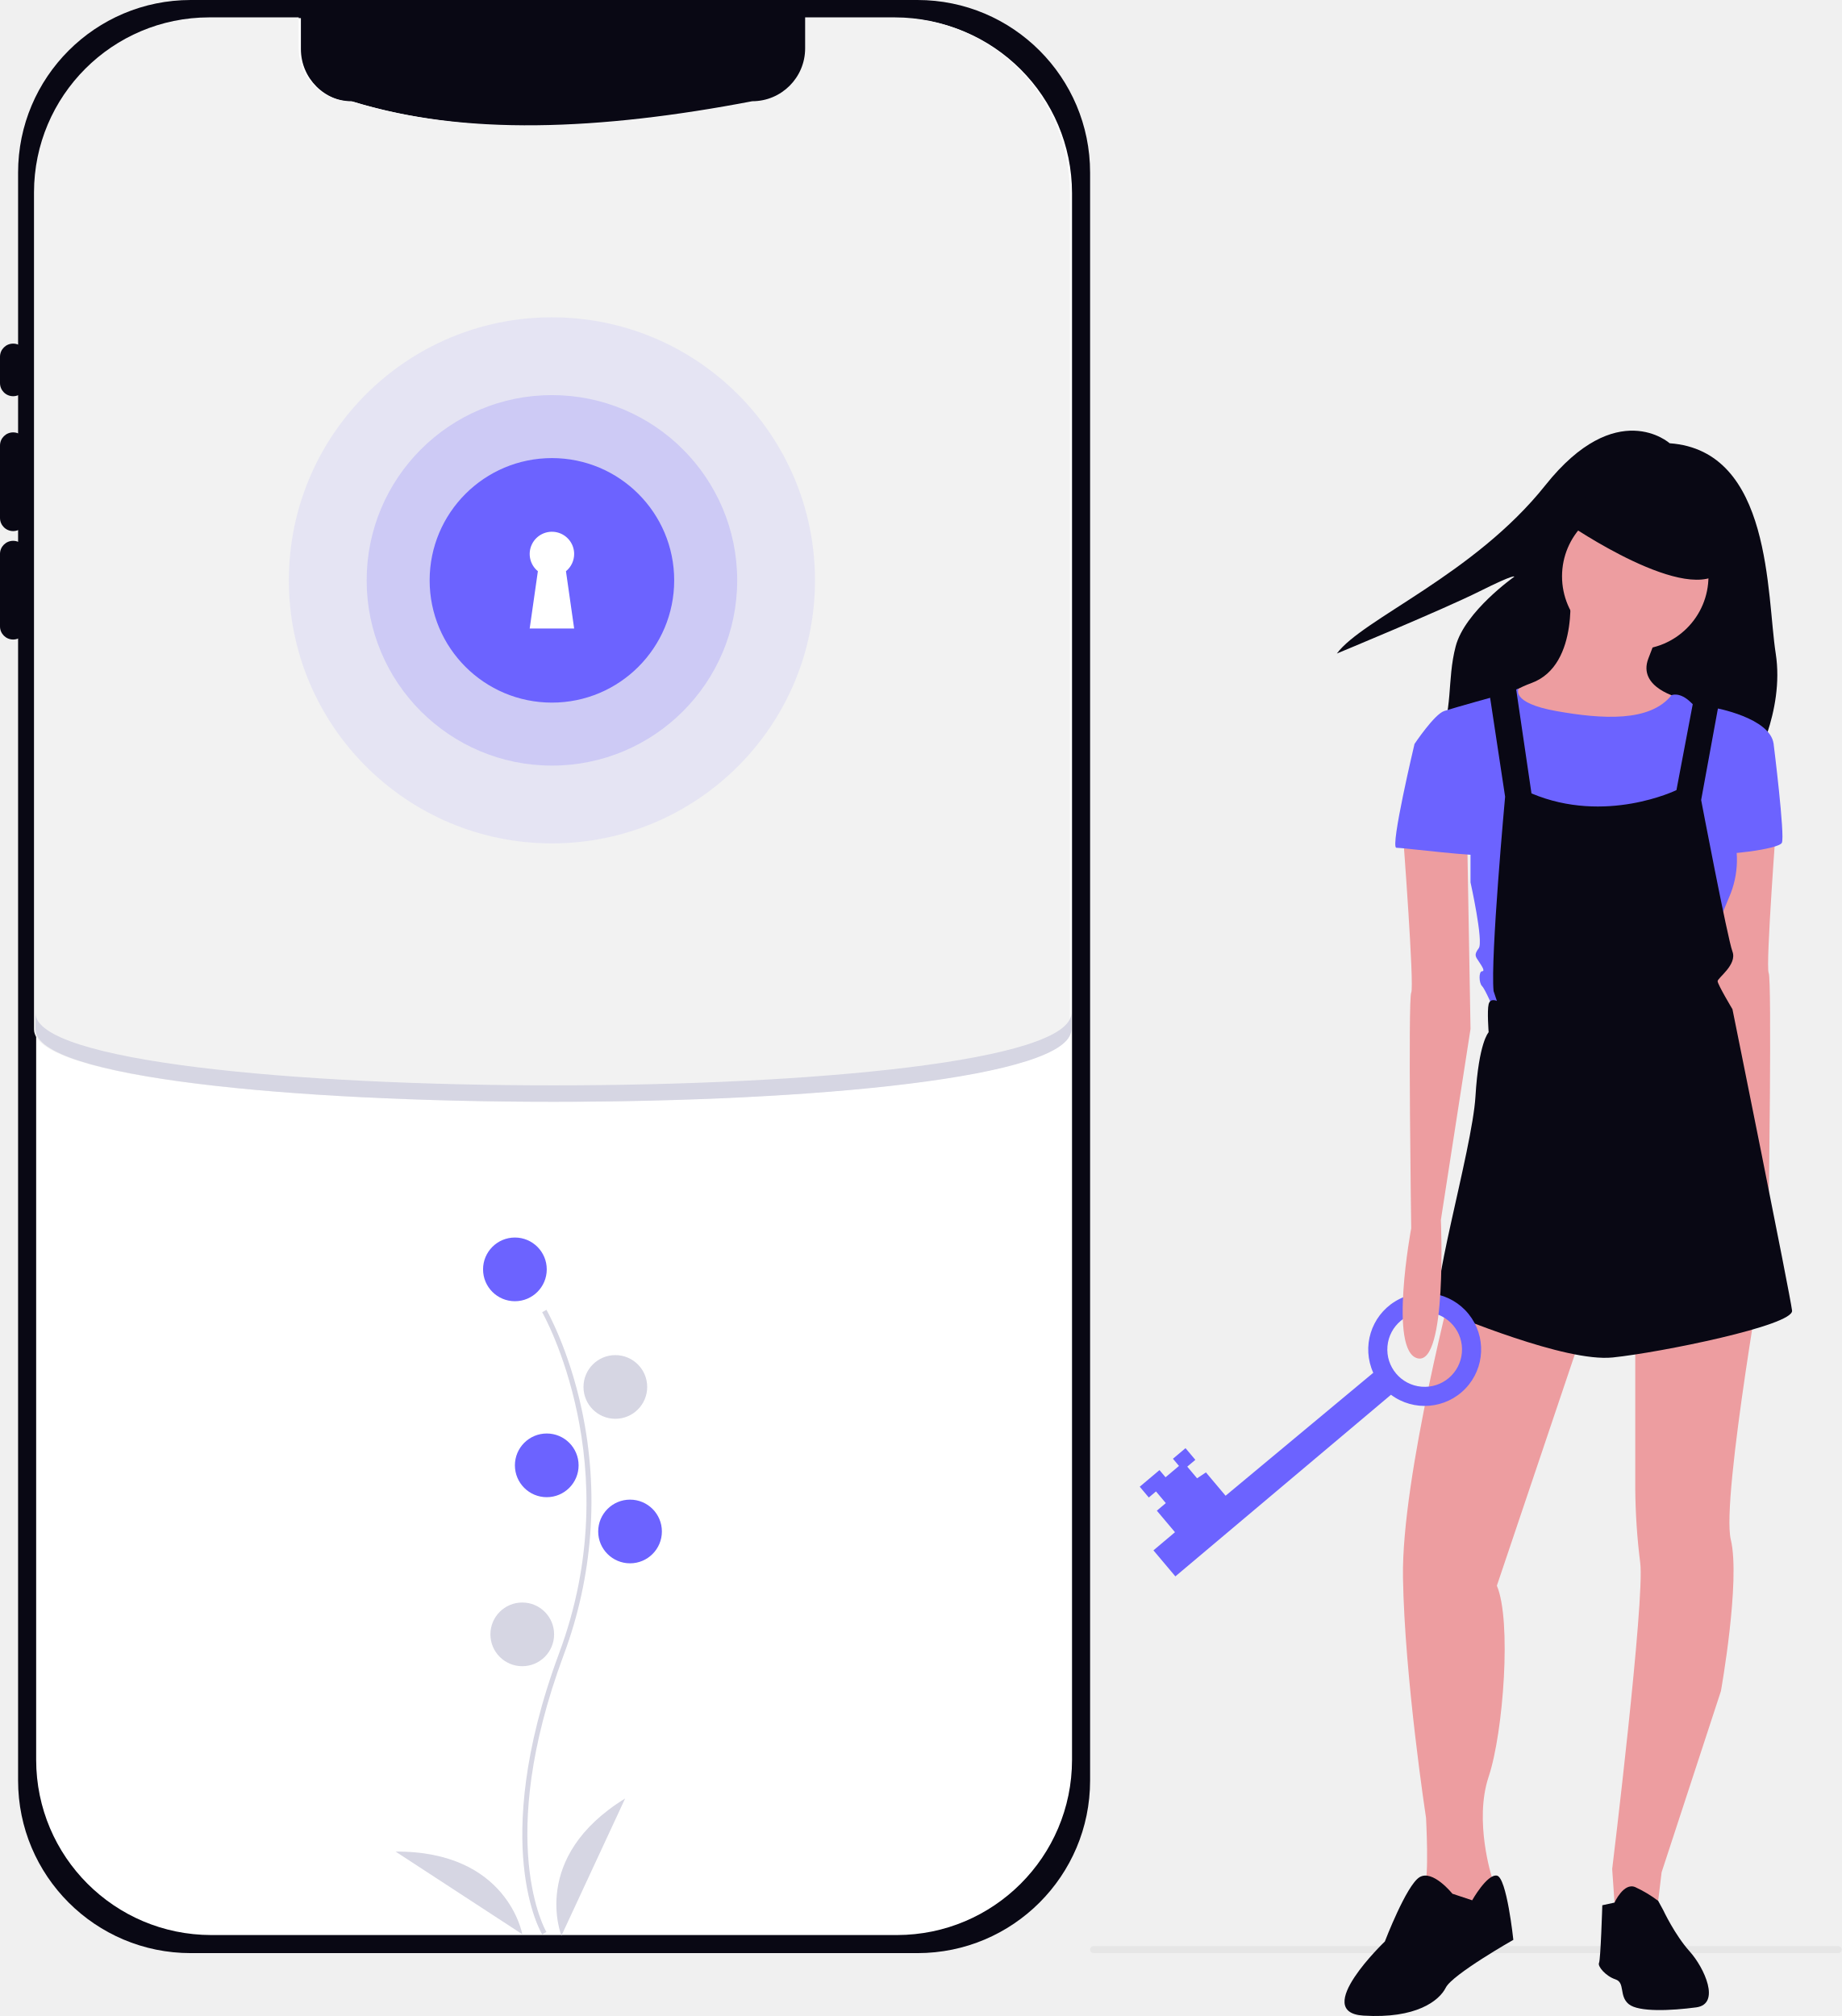
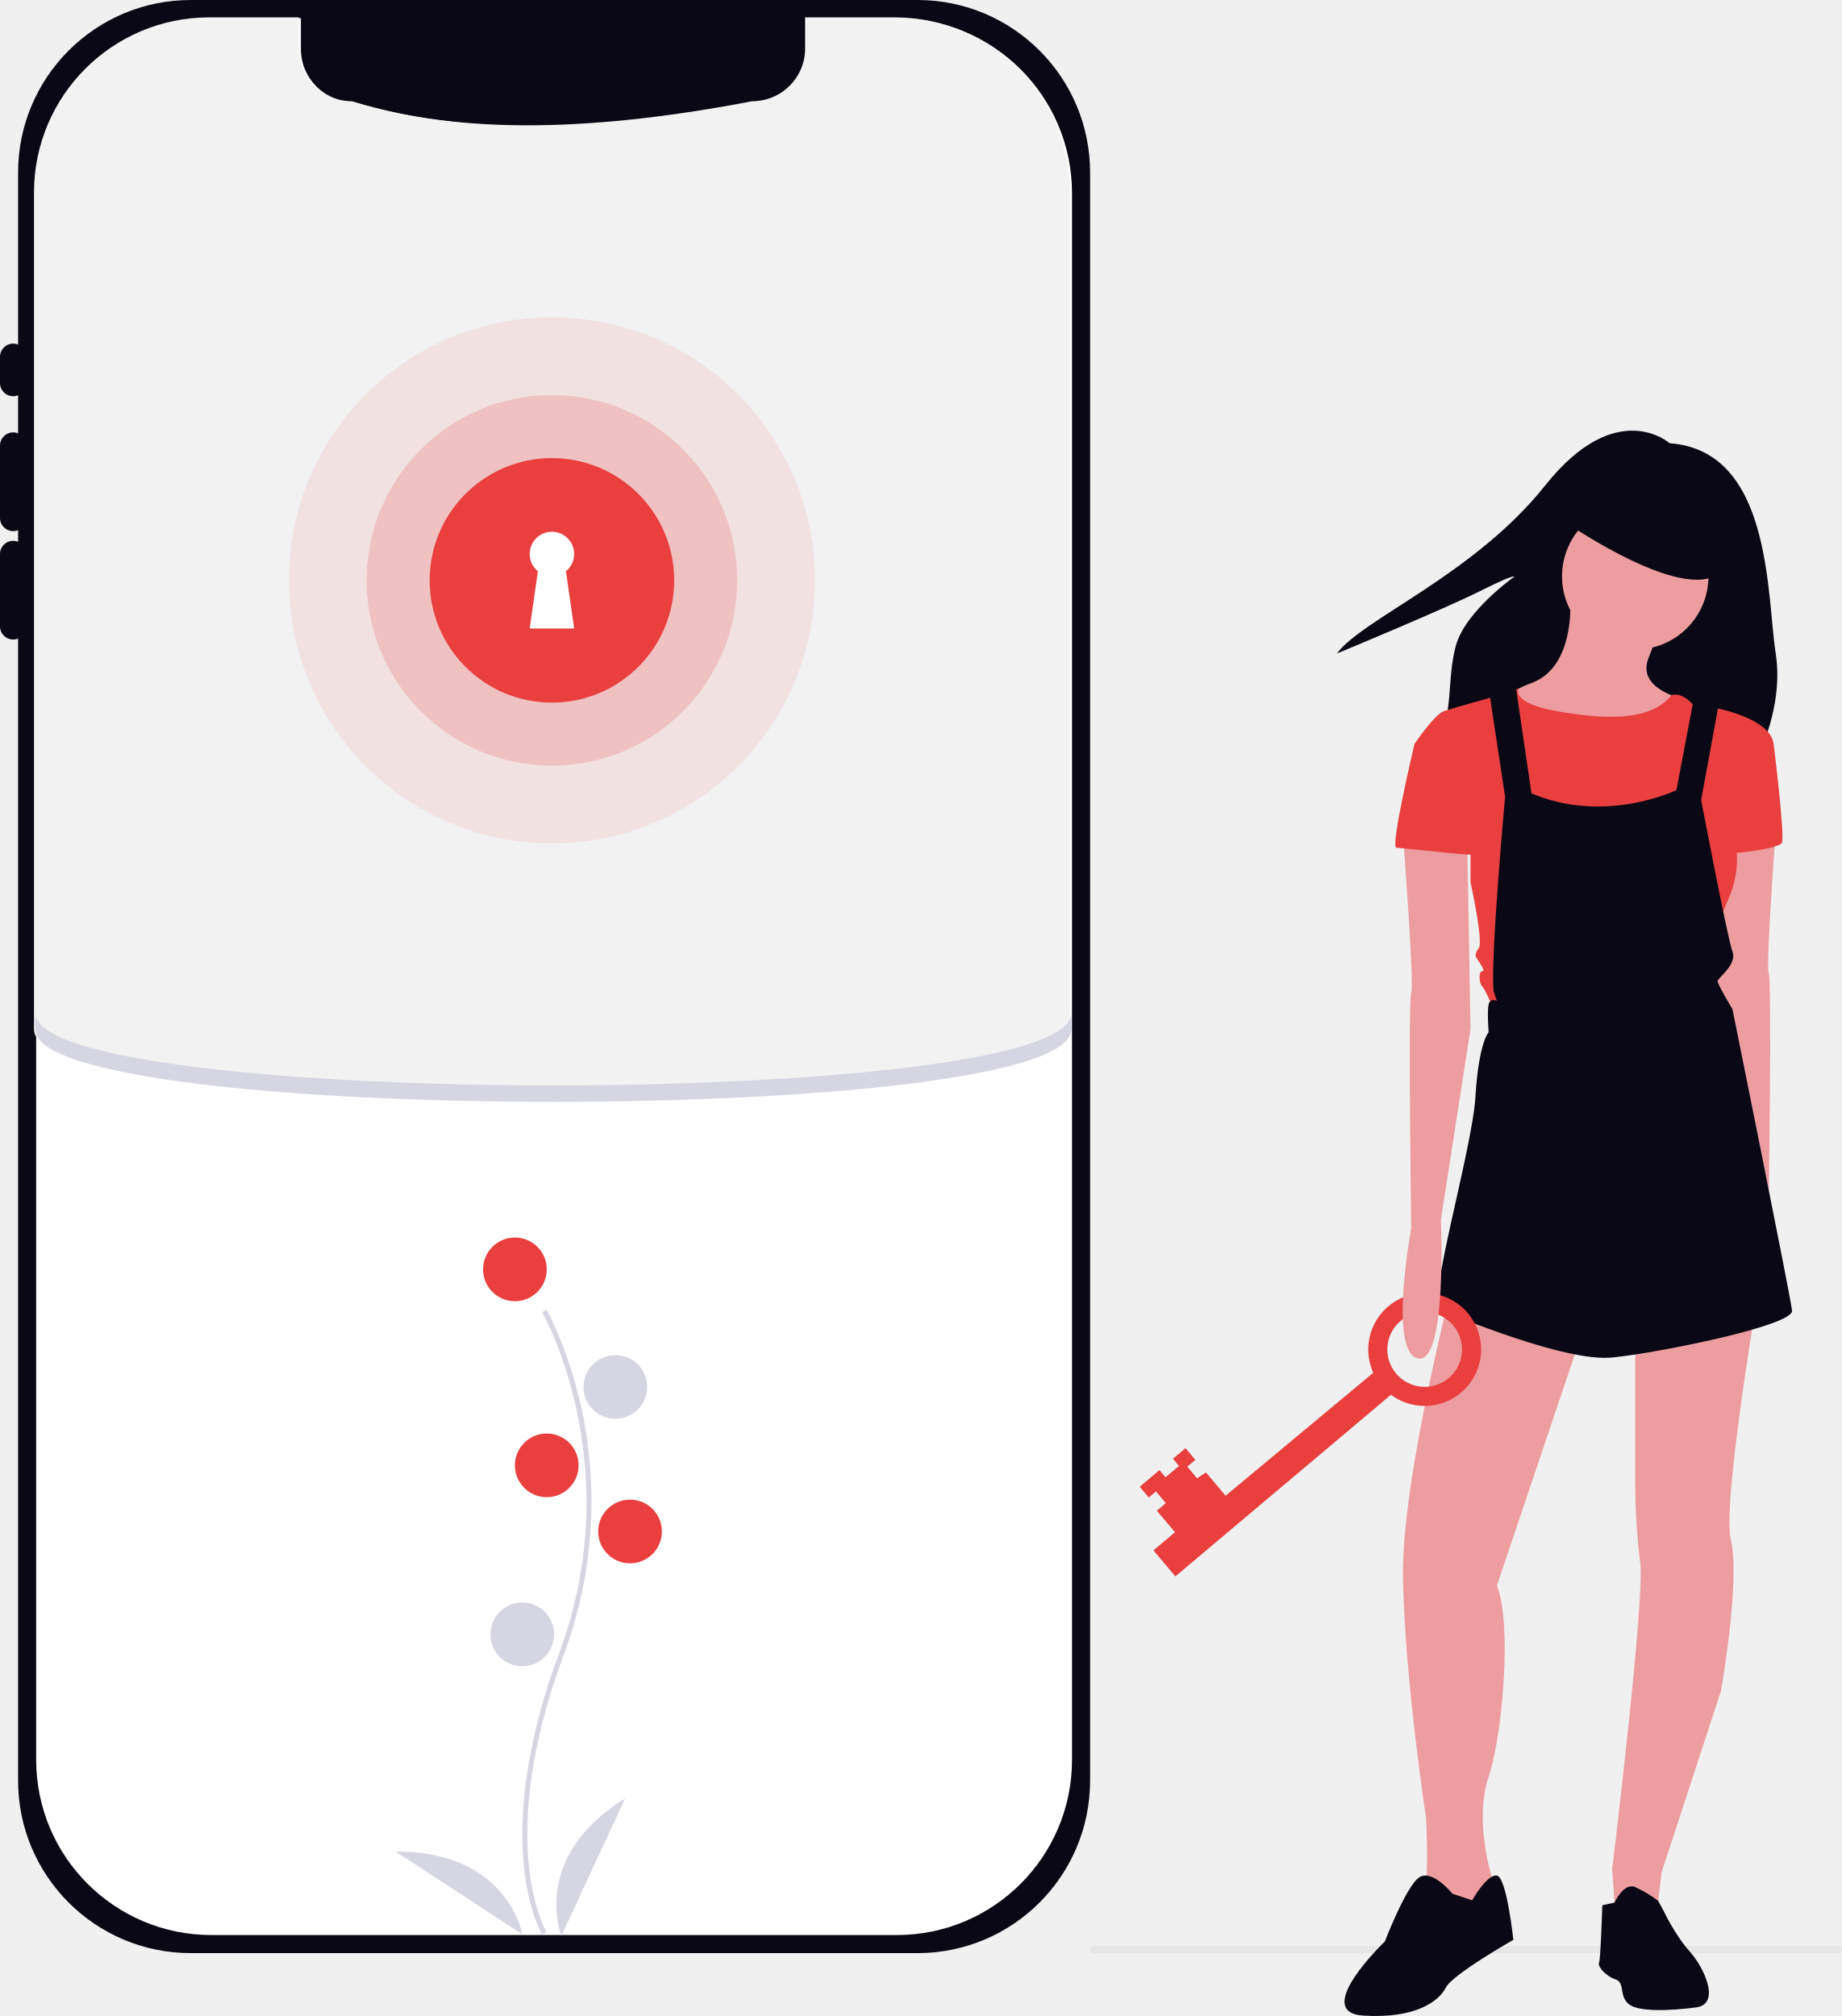
<svg xmlns="http://www.w3.org/2000/svg" width="730.759" height="800" viewBox="0 0 730.759 800" role="img" artist="Katerina Limpitsouni" source="https://undraw.co/">
  <g transform="translate(-268.784 -139.358)">
    <path d="M530.427,781.24a1.384,1.384,0,0,0,1.388,1.388H827.259a1.388,1.388,0,0,0,0-2.776H531.815a1.384,1.384,0,0,0-1.388,1.388Z" transform="translate(170.897 131.778)" fill="#e6e6e6" />
    <g transform="translate(268.784 139.358)">
      <path d="M68.5,0H356.861a68.5,68.5,0,0,1,68.5,68.5V706.546a68.5,68.5,0,0,1-68.5,68.5H68.5A68.5,68.5,0,0,1,0,706.546V68.5A68.5,68.5,0,0,1,68.5,0Z" transform="translate(7.176)" fill="#090814" />
      <path d="M835.914,192.725V814.512a69.535,69.535,0,0,1-69.454,69.454h-272.1A69.535,69.535,0,0,1,424.9,814.512V192.725a69.535,69.535,0,0,1,69.454-69.454H529.94v12.291a20.982,20.982,0,0,0,20.98,20.981c46.067,13.915,100.14,11.743,158.977,0a20.982,20.982,0,0,0,20.981-20.98V123.27H766.46a69.535,69.535,0,0,1,69.454,69.454Z" transform="translate(-410.55 -116.091)" fill="#fff" />
      <path d="M419.122,243.145a5.225,5.225,0,0,1-5.219-5.219V227.487a5.219,5.219,0,1,1,10.438,0v10.438a5.225,5.225,0,0,1-5.219,5.219Z" transform="translate(-413.903 -85.917)" fill="#090814" />
      <path d="M419.122,288.44a5.225,5.225,0,0,1-5.219-5.219V254.487a5.219,5.219,0,0,1,10.438,0v28.734A5.225,5.225,0,0,1,419.122,288.44Z" transform="translate(-413.903 -77.688)" fill="#090814" />
      <path d="M419.122,321.418A5.225,5.225,0,0,1,413.9,316.2V287.466a5.219,5.219,0,0,1,10.438,0V316.2A5.225,5.225,0,0,1,419.122,321.418Z" transform="translate(-413.903 -67.636)" fill="#090814" />
      <path d="M503.243,149.889h-35.23a6.524,6.524,0,1,1,0-13.048h35.23a6.524,6.524,0,0,1,0,13.048Z" transform="translate(-399.399 -111.955)" fill="#e6e6e6" />
      <path d="M835.252,192.508V524.631c0,38.3-411.01,38.3-411.01,0V192.508A69.535,69.535,0,0,1,493.7,123.054h35.582v12.291a20.982,20.982,0,0,0,20.98,20.981c44.11,13.853,98.565,11.573,158.977,0a20.982,20.982,0,0,0,20.981-20.98V123.054H765.8a69.535,69.535,0,0,1,69.454,69.454Z" transform="translate(-410.752 -116.157)" fill="#f2f2f2" />
      <path d="M424.695,425.842v6.524c0,38.3,411.011,38.3,411.011,0v-6.524C835.705,464.138,424.695,464.138,424.695,425.842Z" transform="translate(-410.614 -23.868)" fill="#d6d6e3" />
      <path d="M476.643,784.751c-.223-.365-5.483-9.147-7.306-27.384-1.673-16.732-.6-44.934,14.029-84.275,27.709-74.528-6.386-134.661-6.734-135.26l1.682-.976c.088.152,8.886,15.483,14.083,39.9a174.054,174.054,0,0,1-7.209,97.017c-27.661,74.4-7.1,109.621-6.886,109.968Z" transform="translate(-261.503 -17.099)" fill="#d6d6e3" />
-       <ellipse cx="12.637" cy="12.637" rx="12.637" ry="12.637" transform="translate(191.67 491.083)" fill="#6c63ff" />
+       <ellipse cx="12.637" cy="12.637" rx="12.637" ry="12.637" transform="translate(191.67 491.083)" fill="#e93f3f" />
      <ellipse cx="12.637" cy="12.637" rx="12.637" ry="12.637" transform="translate(231.523 537.742)" fill="#d6d6e3" />
-       <ellipse cx="12.637" cy="12.637" rx="12.637" ry="12.637" transform="translate(204.306 568.847)" fill="#6c63ff" />
-       <ellipse cx="12.637" cy="12.637" rx="12.637" ry="12.637" transform="translate(237.355 595.092)" fill="#6c63ff" />
+       <ellipse cx="12.637" cy="12.637" rx="12.637" ry="12.637" transform="translate(204.306 568.847)" fill="#e93f3f" />
+       <ellipse cx="12.637" cy="12.637" rx="12.637" ry="12.637" transform="translate(237.355 595.092)" fill="#e93f3f" />
      <ellipse cx="12.637" cy="12.637" rx="12.637" ry="12.637" transform="translate(194.587 635.918)" fill="#d6d6e3" />
      <path d="M484.666,790.792s-12.637-31.105,25.273-54.435Z" transform="translate(-261.891 -22.676)" fill="#d6d6e3" />
      <path d="M467.29,790.834s-5.751-33.078-50.263-32.795Z" transform="translate(-260.057 -23.282)" fill="#d6d6e3" />
-       <circle cx="104.384" cy="104.384" r="104.384" transform="translate(114.611 125.915)" fill="#6c63ff" opacity="0.097" />
-       <circle cx="73.51" cy="73.51" r="73.51" transform="translate(145.486 156.789)" fill="#6c63ff" opacity="0.2" />
-       <circle cx="48.516" cy="48.516" r="48.516" transform="translate(170.478 181.783)" fill="#6c63ff" />
+       <circle cx="104.384" cy="104.384" r="104.384" transform="translate(114.611 125.915)" fill="#e93f3f" opacity="0.097" />
+       <circle cx="73.51" cy="73.51" r="73.51" transform="translate(145.486 156.789)" fill="#e93f3f" opacity="0.2" />
+       <circle cx="48.516" cy="48.516" r="48.516" transform="translate(170.478 181.783)" fill="#e93f3f" />
      <path d="M427.862,419.4a8.821,8.821,0,1,0-14.394,6.836l-3.249,22.741h17.642l-3.249-22.741A8.8,8.8,0,0,0,427.862,419.4Z" transform="translate(-200.046 -199.565)" fill="#fff" />
    </g>
    <g transform="translate(721.012 310.252)">
      <path d="M782.753,139.359s-21.042-18.865-49.339,16.688S660.856,209.014,650.7,222.8c0,0,42.084-17.414,56.6-24.67s13.786-5.8,13.786-5.8S701.488,206.112,697.86,219.9s-.726,25.4-7.256,39.181,124.8,9.433,124.8,9.433,13.06-22.493,9.432-45.711S823.385,142.261,782.753,139.359Z" transform="translate(-572.482 -134.358)" fill="#090814" />
      <path d="M746.758,202.56s4.575,32.029-15.034,39.219S719.3,258.774,719.3,258.774l29.414,14.38,31.375-9.8,10.458-15.688s-16.995-3.922-12.419-15.687,5.883-15.687,5.883-15.687Z" transform="translate(-576.286 -141.628)" fill="#ed9da0" />
      <path d="M834.165,299.551s-4.576,60.135-3.268,62.75,0,93.471,0,93.471,1.256,32.66-5.964,42.786c-.627.889-4.613,2.177-5.8,2.441-11.766,2.615,0-48.5,0-48.5l-11.766-75.823,1.307-75.169Z" transform="translate(-581.335 -147.108)" fill="#ed9da0" />
      <path d="M699.423,491.454s-21.57,81.706-20.917,121.578,9.151,95.432,9.151,95.432,1.307,24.185-.654,26.8,9.8,13.727,9.8,13.727l12.419-7.19,4.576-5.229V732s-7.19-22.224-1.307-39.872,9.151-62.1,3.268-75.823L756.29,496.029Z" transform="translate(-574.053 -157.952)" fill="#ed9da0" />
      <path d="M696.727,752.9s-7.844-9.8-13.073-6.536-13.727,25.492-13.727,25.492-29.414,28.107-8.5,29.414,30.068-5.883,32.682-11.112,26.8-18.956,26.8-18.956-2.615-24.839-6.536-25.492-9.8,9.8-9.8,9.8Z" transform="translate(-572.664 -172.317)" fill="#090814" />
      <path d="M775.642,495.85V576.9a250.6,250.6,0,0,0,1.961,29.414c1.961,14.38-11.112,121.578-11.112,121.578L767.8,746.85l16.341-1.307L786.1,729.2l23.531-71.9s7.844-43.794,3.922-60.135S828.2,476.711,828.2,476.711Z" transform="translate(-579.025 -157.119)" fill="#ed9da0" />
      <path d="M762.251,757.729l4.841-1.052s3.656-8.1,8.232-6.138a49.345,49.345,0,0,1,9.1,5.452l2.014,3.7s4.576,9.8,10.458,16.341,12.419,20.917,2.615,22.224-22.878,1.961-26.8-1.307-1.307-8.5-5.229-9.8-7.19-5.229-6.536-6.536S762.251,757.729,762.251,757.729Z" transform="translate(-578.707 -172.574)" fill="#090814" />
      <circle cx="29.05" cy="29.05" r="29.05" transform="translate(167.566 28.761)" fill="#ed9da0" />
-       <path d="M718,249.489l8.634-3.014s-3.4,5.629,14.9,8.9,37.256,4.425,45.754-6.285c0,0,3.269-1.559,7.845,3.016s7.19,3.268,7.19,3.268l-3.268,16.995-6.536,31.375-8.5,23.531-24.185-5.229-26.146-18.956-9.8-25.492V254.065Z" transform="translate(-576.285 -144.109)" fill="#6c63ff" />
-       <path d="M795.783,258.786l6.536-4.576s22.224,3.922,23.531,14.38l-16.995,32.682a37.208,37.208,0,0,1-.654,28.107c-6.536,15.034-5.883,18.3-5.883,18.3l-4.575,19.609-83.013,6.536s-3.268-7.844-4.575-9.151-1.307-5.883,0-5.883,0-1.961-1.307-3.922-1.961-2.615,0-5.229S705.58,323.5,705.58,323.5V298l-22.224-29.414s7.844-11.766,11.766-13.073,22.578-6.463,22.578-6.463l4.221,6.216L727.8,302.58l8.5,28.76,35.778-6.079,13.9-23.335,9.151-27.453Z" transform="translate(-574.328 -144.255)" fill="#6c63ff" />
-       <path d="M827.863,265.6l5.229,3.922s4.576,36.6,3.268,39.219-24.185,5.229-24.839,3.922S827.863,265.6,827.863,265.6Z" transform="translate(-581.569 -145.19)" fill="#6c63ff" />
+       <path d="M718,249.489l8.634-3.014s-3.4,5.629,14.9,8.9,37.256,4.425,45.754-6.285c0,0,3.269-1.559,7.845,3.016s7.19,3.268,7.19,3.268l-3.268,16.995-6.536,31.375-8.5,23.531-24.185-5.229-26.146-18.956-9.8-25.492V254.065Z" transform="translate(-576.285 -144.109)" fill="#e93f3f" />
+       <path d="M795.783,258.786l6.536-4.576s22.224,3.922,23.531,14.38l-16.995,32.682a37.208,37.208,0,0,1-.654,28.107c-6.536,15.034-5.883,18.3-5.883,18.3l-4.575,19.609-83.013,6.536s-3.268-7.844-4.575-9.151-1.307-5.883,0-5.883,0-1.961-1.307-3.922-1.961-2.615,0-5.229S705.58,323.5,705.58,323.5V298l-22.224-29.414s7.844-11.766,11.766-13.073,22.578-6.463,22.578-6.463l4.221,6.216L727.8,302.58l8.5,28.76,35.778-6.079,13.9-23.335,9.151-27.453Z" transform="translate(-574.328 -144.255)" fill="#e93f3f" />
+       <path d="M827.863,265.6l5.229,3.922s4.576,36.6,3.268,39.219-24.185,5.229-24.839,3.922S827.863,265.6,827.863,265.6Z" transform="translate(-581.569 -145.19)" fill="#e93f3f" />
      <path d="M713.319,246.049l6.537,43.141s-5.883,64.057-4.576,77.13l1.307,3.922s-2.615-1.307-3.268,1.307,0,11.112,0,11.112-3.922,3.922-5.229,25.492-19.751,83.013-13.868,84.974,49.379,20.553,68.334,18.592,71.812-12.709,71.158-18.592S810.058,373.51,810.058,373.51s-5.883-9.8-5.883-11.112,7.844-6.536,5.883-11.766S797.639,290.5,797.639,290.5l7.19-39.219-9.8-2.615-7.19,37.911s-28.107,13.727-57.521,1.307l-6.536-44.448Z" transform="translate(-574.876 -143.937)" fill="#090814" />
      <path d="M747.864,172.752s48.37,33.336,61.443,18.3-22.878-28.107-22.878-28.107l-30.068-3.268Z" transform="translate(-577.973 -135.789)" fill="#090814" />
-       <path d="M647.607,541.057a22.4,22.4,0,1,0-7.026-8.721l-58.6,48.789-7.8-9.26-3.505,2.344-3.9-4.63,3.205-2.7-3.9-4.63-4.986,4.2,2.4,2.849-5.342,4.5-2.4-2.849-7.835,6.6,3.6,4.274,2.849-2.4,3.9,4.63-3.562,3,7.2,8.547-8.548,7.2,8.7,10.328Zm14.631-32.728a14.819,14.819,0,1,1-16.027,13.5,14.819,14.819,0,0,1,16.027-13.5Z" transform="translate(-547.915 -158.474)" fill="#6c63ff" />
+       <path d="M647.607,541.057a22.4,22.4,0,1,0-7.026-8.721l-58.6,48.789-7.8-9.26-3.505,2.344-3.9-4.63,3.205-2.7-3.9-4.63-4.986,4.2,2.4,2.849-5.342,4.5-2.4-2.849-7.835,6.6,3.6,4.274,2.849-2.4,3.9,4.63-3.562,3,7.2,8.547-8.548,7.2,8.7,10.328Zm14.631-32.728a14.819,14.819,0,1,1-16.027,13.5,14.819,14.819,0,0,1,16.027-13.5Z" transform="translate(-547.915 -158.474)" fill="#e93f3f" />
      <path d="M678.5,307.864s4.576,60.135,3.268,62.75,0,93.471,0,93.471-9.151,49.023,2.615,51.638,9.151-54.906,9.151-54.906L705.3,384.994l-1.307-75.169Z" transform="translate(-574.046 -147.578)" fill="#ed9da0" />
-       <path d="M688.128,267.682l-5.229,1.961s-9.8,41.18-7.19,41.18,33.99,3.922,33.99,2.615-5.883-33.336-5.883-33.336Z" transform="translate(-573.871 -145.307)" fill="#6c63ff" />
+       <path d="M688.128,267.682l-5.229,1.961s-9.8,41.18-7.19,41.18,33.99,3.922,33.99,2.615-5.883-33.336-5.883-33.336Z" transform="translate(-573.871 -145.307)" fill="#e93f3f" />
    </g>
  </g>
</svg>
